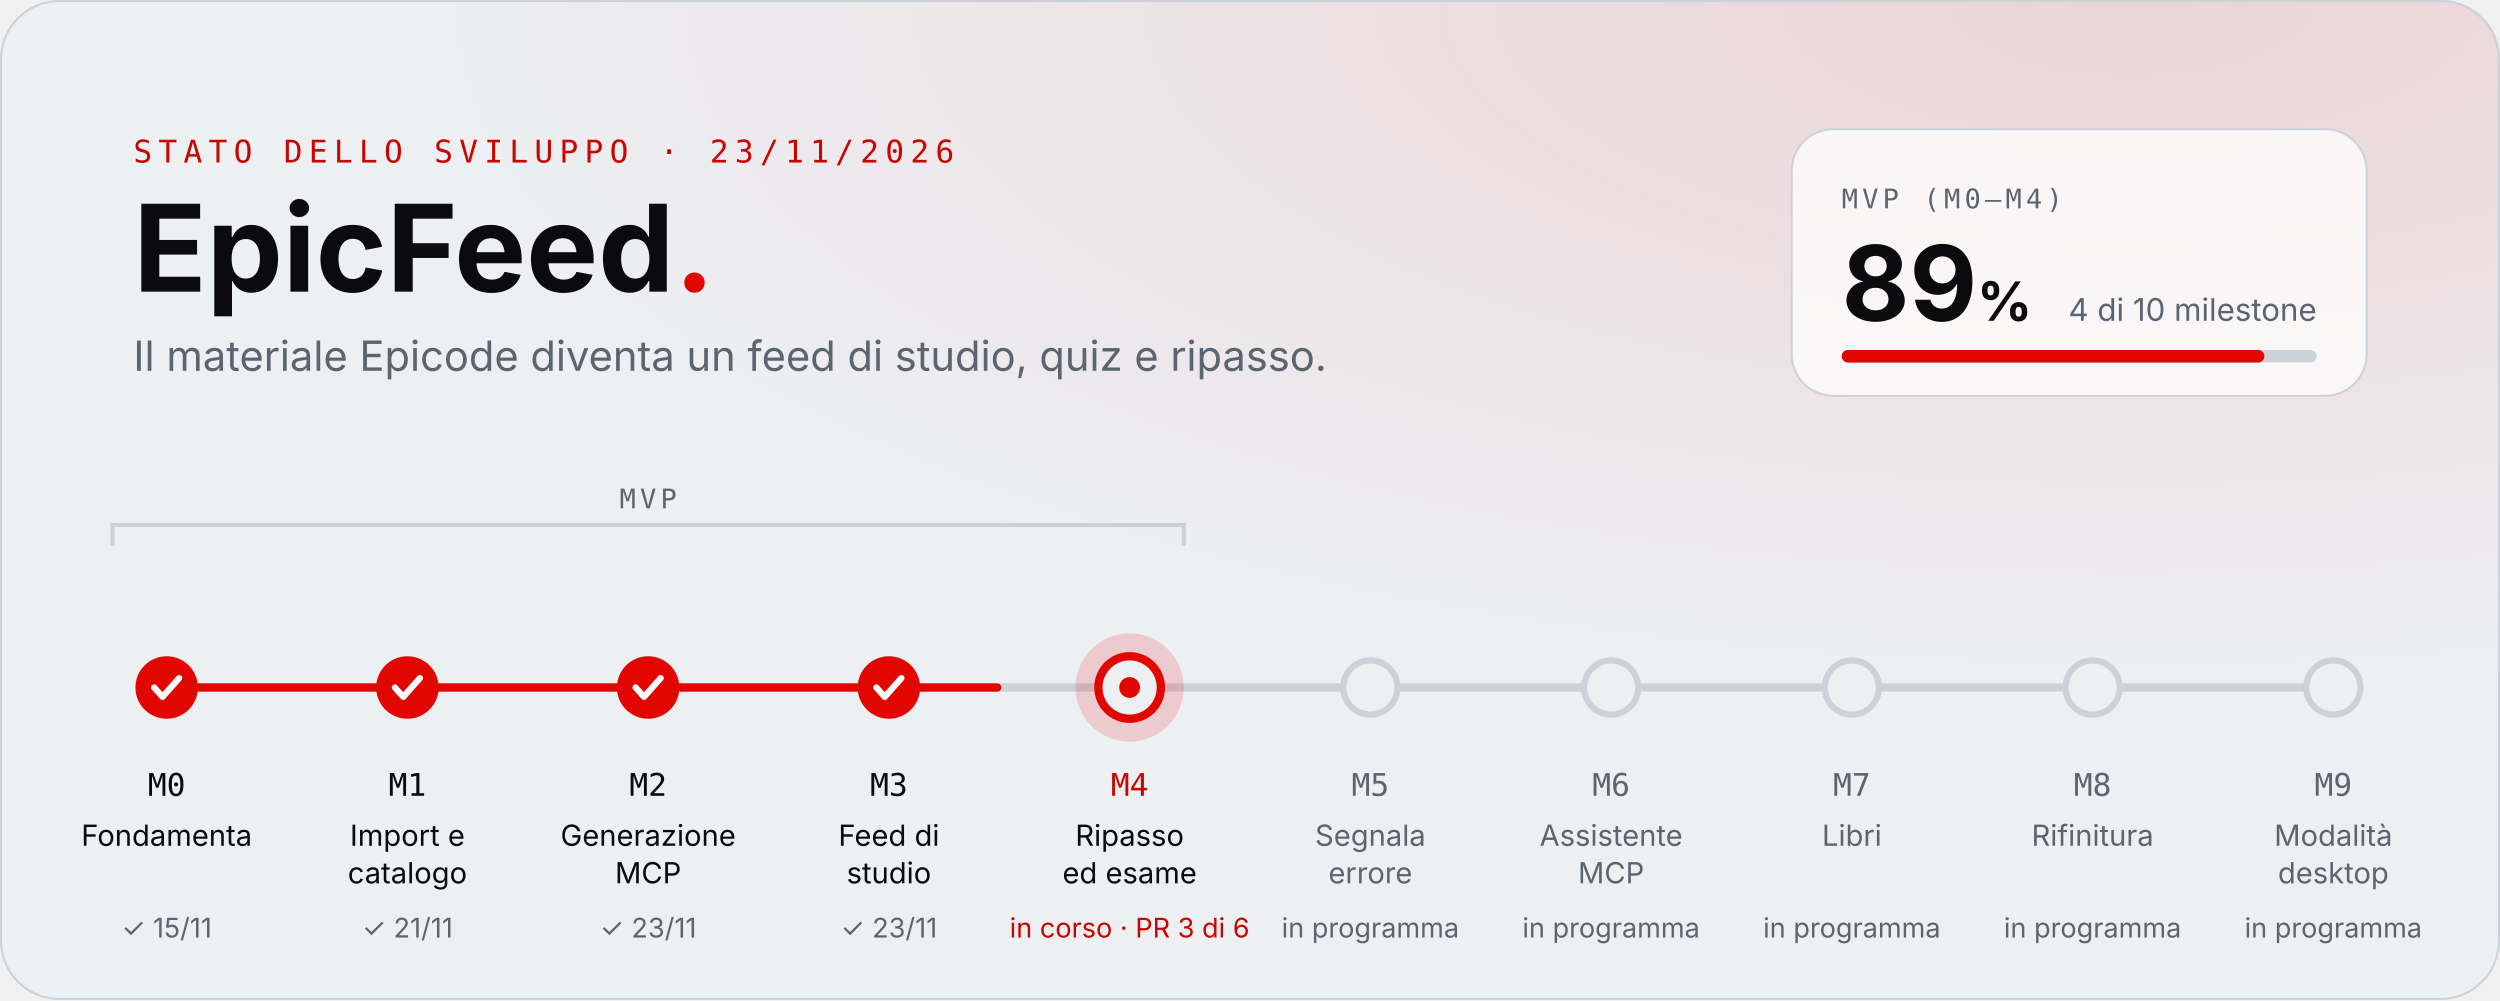
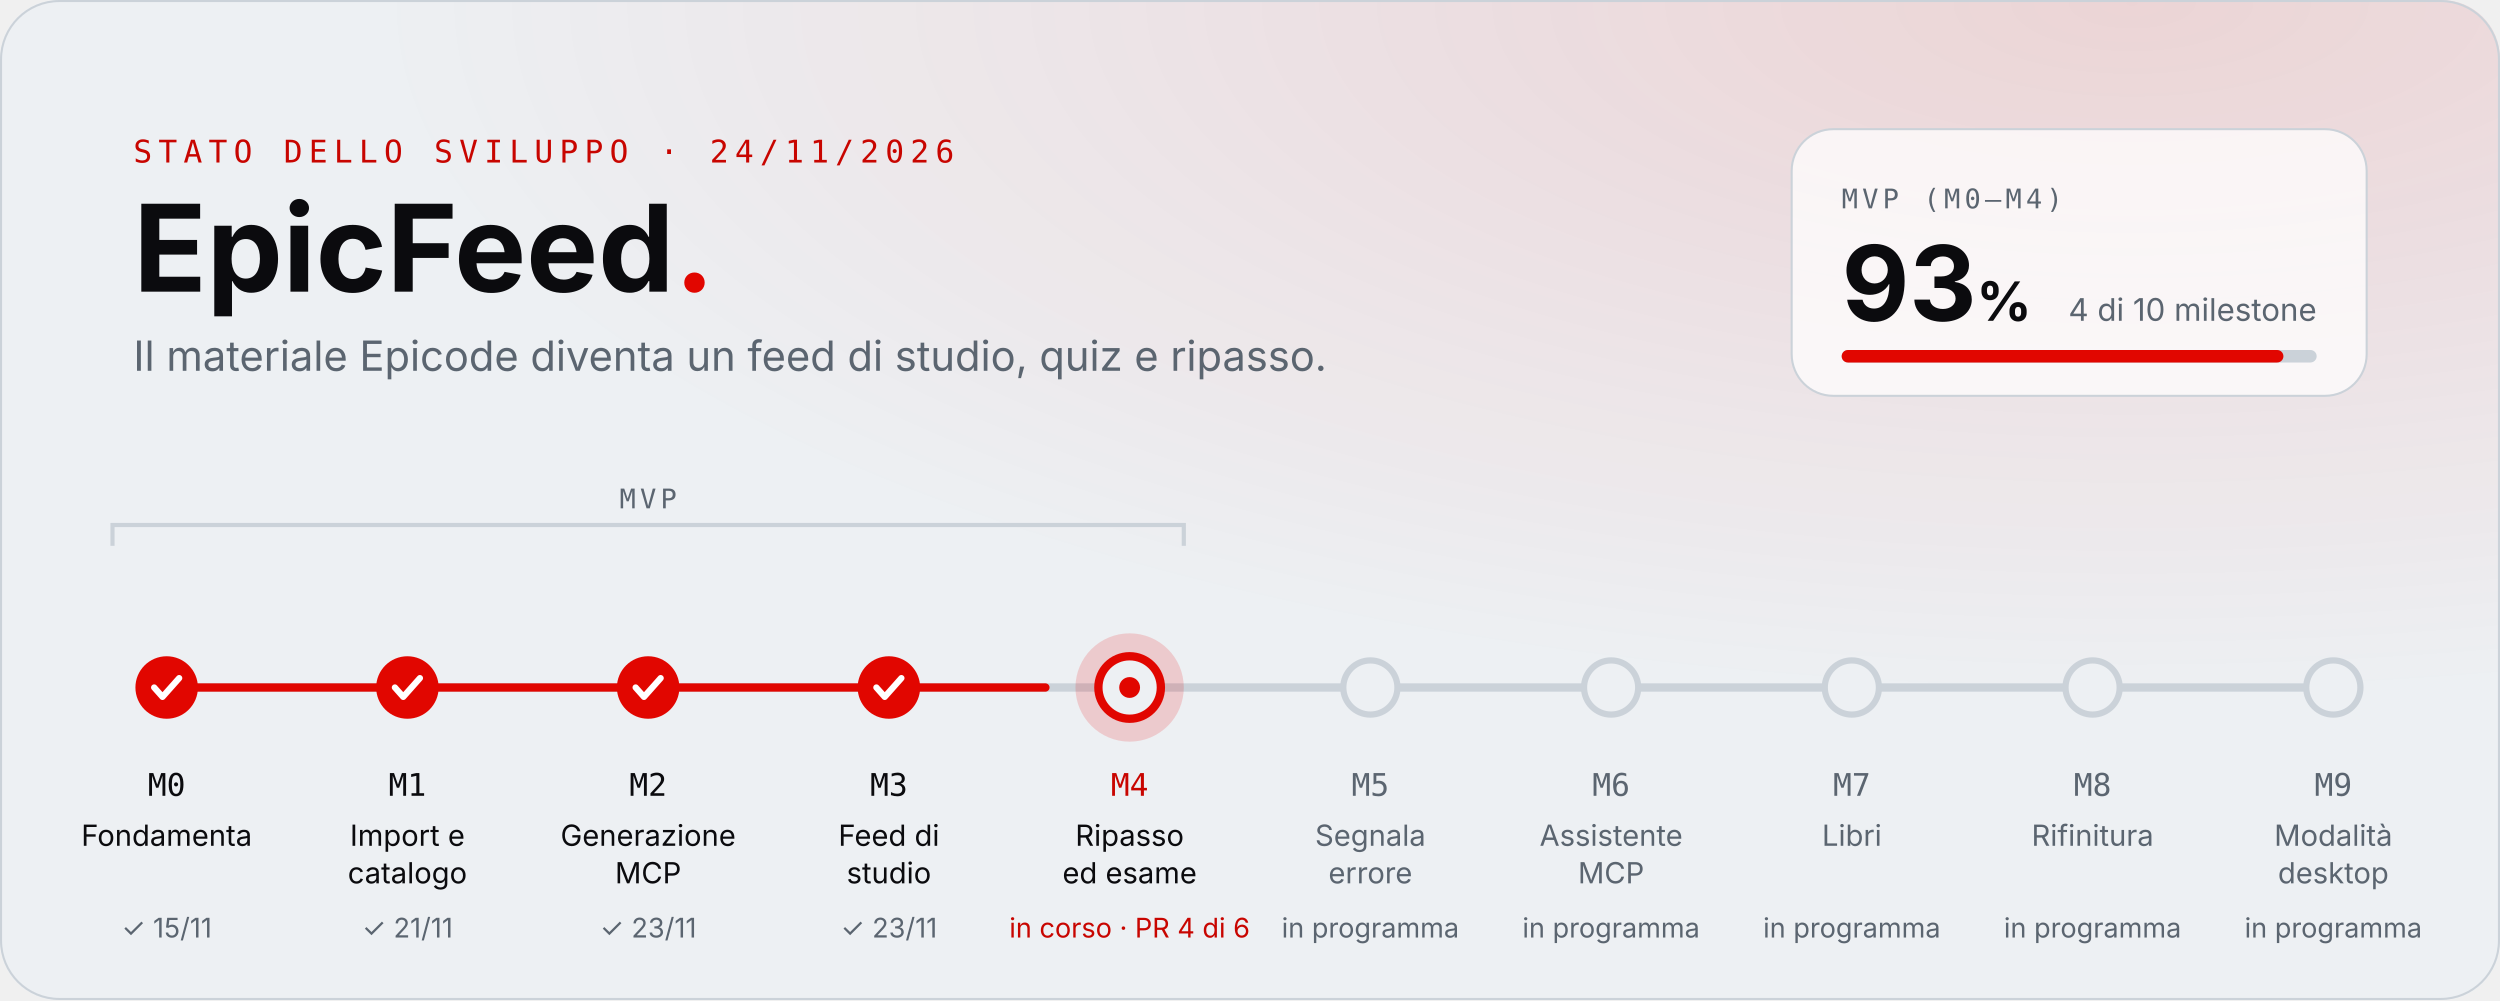
- <svg xmlns="http://www.w3.org/2000/svg" width="1200" height="480" viewBox="0 0 1200 480" role="img" aria-label="Stato dello sviluppo di EpicFeed: MVP al 89%">
+ <svg xmlns="http://www.w3.org/2000/svg" width="1200" height="480" viewBox="0 0 1200 480" role="img" aria-label="Stato dello sviluppo di EpicFeed: MVP al 93%">
  <defs>
    <radialGradient id="glow" cx="85%" cy="0%" r="70%">
      <stop offset="0" stop-color="#E10600" stop-opacity="0.12" />
      <stop offset="1" stop-color="#E10600" stop-opacity="0" />
    </radialGradient>
  </defs>
  <rect width="1200" height="480" rx="28" fill="#EDF0F3" />
  <rect width="1200" height="480" rx="28" fill="url(#glow)" />
  <rect x="0.5" y="0.5" width="1199" height="479" rx="28" fill="none" stroke="#CBD2D9" />
-   <text x="64" y="78" font-family="'JetBrains Mono', ui-monospace, Consolas, Menlo, monospace" font-size="15" letter-spacing="3" fill="#C80500">STATO DELLO SVILUPPO · 23/11/2026</text>
+   <text x="64" y="78" font-family="'JetBrains Mono', ui-monospace, Consolas, Menlo, monospace" font-size="15" letter-spacing="3" fill="#C80500">STATO DELLO SVILUPPO · 24/11/2026</text>
  <text x="64" y="140" font-family="'Space Grotesk', Inter, 'Segoe UI', system-ui, sans-serif" font-size="58" font-weight="700" fill="#0B0B0E">EpicFeed<tspan fill="#E10600">.</tspan>
  </text>
  <text x="64" y="178" font-family="Inter, 'Segoe UI', system-ui, -apple-system, sans-serif" font-size="20" fill="#5B6570">Il materiale Epicode diventa un feed di studio, quiz e ripasso.</text>
  <g transform="translate(860,62)">
    <rect width="276" height="128" rx="20" fill="#FFFFFF" fill-opacity="0.72" stroke="#CBD2D9" />
    <text x="24" y="38" font-family="'JetBrains Mono', ui-monospace, Consolas, Menlo, monospace" font-size="13" letter-spacing="2" fill="#5B6570">MVP (M0–M4)</text>
-     <text x="24" y="92" font-family="'Space Grotesk', Inter, 'Segoe UI', system-ui, sans-serif" font-size="50" font-weight="700" fill="#0B0B0E">89<tspan font-size="26">%</tspan>
+     <text x="24" y="92" font-family="'Space Grotesk', Inter, 'Segoe UI', system-ui, sans-serif" font-size="50" font-weight="700" fill="#0B0B0E">93<tspan font-size="26">%</tspan>
    </text>
    <text x="252" y="92" text-anchor="end" font-family="Inter, 'Segoe UI', system-ui, -apple-system, sans-serif" font-size="15" fill="#5B6570">4 di 10 milestone</text>
    <rect x="24" y="106" width="228" height="6" rx="3" fill="#CBD2D9" />
-     <rect x="24" y="106" width="202.92" height="6" rx="3" fill="#E10600" />
+     <rect x="24" y="106" width="212.04" height="6" rx="3" fill="#E10600" />
  </g>
  <path d="M54 262 v-10 h514.222 v10" fill="none" stroke="#CBD2D9" stroke-width="2" />
  <text x="311.111" y="244" text-anchor="middle" font-family="'JetBrains Mono', ui-monospace, Consolas, Menlo, monospace" font-size="13" letter-spacing="2" fill="#5B6570">MVP</text>
  <line x1="80" y1="330" x2="1120" y2="330" stroke="#CBD2D9" stroke-width="4" stroke-linecap="round" />
-   <line x1="80" y1="330" x2="478.667" y2="330" stroke="#E10600" stroke-width="4" stroke-linecap="round" />
+   <line x1="80" y1="330" x2="501.778" y2="330" stroke="#E10600" stroke-width="4" stroke-linecap="round" />
  <circle cx="80" cy="330" r="15" fill="#E10600" />
  <path d="M74 330 l4 4.5 l8 -9" fill="none" stroke="#FFFFFF" stroke-width="3" stroke-linecap="round" stroke-linejoin="round" />
  <text x="80" y="382" text-anchor="middle" font-family="'JetBrains Mono', ui-monospace, Consolas, Menlo, monospace" font-size="15" font-weight="500" fill="#0B0B0E">M0</text>
  <text x="80" y="406" text-anchor="middle" font-family="Inter, 'Segoe UI', system-ui, -apple-system, sans-serif" font-size="14" fill="#0B0B0E">Fondamenta</text>
  <text x="80" y="450" text-anchor="middle" font-family="Inter, 'Segoe UI', system-ui, -apple-system, sans-serif" font-size="13" fill="#5B6570">✓ 15/11</text>
  <circle cx="195.556" cy="330" r="15" fill="#E10600" />
  <path d="M189.556 330 l4 4.5 l8 -9" fill="none" stroke="#FFFFFF" stroke-width="3" stroke-linecap="round" stroke-linejoin="round" />
  <text x="195.556" y="382" text-anchor="middle" font-family="'JetBrains Mono', ui-monospace, Consolas, Menlo, monospace" font-size="15" font-weight="500" fill="#0B0B0E">M1</text>
  <text x="195.556" y="406" text-anchor="middle" font-family="Inter, 'Segoe UI', system-ui, -apple-system, sans-serif" font-size="14" fill="#0B0B0E">Import e</text>
  <text x="195.556" y="424" text-anchor="middle" font-family="Inter, 'Segoe UI', system-ui, -apple-system, sans-serif" font-size="14" fill="#0B0B0E">catalogo</text>
  <text x="195.556" y="450" text-anchor="middle" font-family="Inter, 'Segoe UI', system-ui, -apple-system, sans-serif" font-size="13" fill="#5B6570">✓ 21/11</text>
  <circle cx="311.111" cy="330" r="15" fill="#E10600" />
  <path d="M305.111 330 l4 4.5 l8 -9" fill="none" stroke="#FFFFFF" stroke-width="3" stroke-linecap="round" stroke-linejoin="round" />
  <text x="311.111" y="382" text-anchor="middle" font-family="'JetBrains Mono', ui-monospace, Consolas, Menlo, monospace" font-size="15" font-weight="500" fill="#0B0B0E">M2</text>
  <text x="311.111" y="406" text-anchor="middle" font-family="Inter, 'Segoe UI', system-ui, -apple-system, sans-serif" font-size="14" fill="#0B0B0E">Generazione</text>
  <text x="311.111" y="424" text-anchor="middle" font-family="Inter, 'Segoe UI', system-ui, -apple-system, sans-serif" font-size="14" fill="#0B0B0E">MCP</text>
  <text x="311.111" y="450" text-anchor="middle" font-family="Inter, 'Segoe UI', system-ui, -apple-system, sans-serif" font-size="13" fill="#5B6570">✓ 23/11</text>
  <circle cx="426.667" cy="330" r="15" fill="#E10600" />
  <path d="M420.667 330 l4 4.5 l8 -9" fill="none" stroke="#FFFFFF" stroke-width="3" stroke-linecap="round" stroke-linejoin="round" />
  <text x="426.667" y="382" text-anchor="middle" font-family="'JetBrains Mono', ui-monospace, Consolas, Menlo, monospace" font-size="15" font-weight="500" fill="#0B0B0E">M3</text>
  <text x="426.667" y="406" text-anchor="middle" font-family="Inter, 'Segoe UI', system-ui, -apple-system, sans-serif" font-size="14" fill="#0B0B0E">Feed di</text>
  <text x="426.667" y="424" text-anchor="middle" font-family="Inter, 'Segoe UI', system-ui, -apple-system, sans-serif" font-size="14" fill="#0B0B0E">studio</text>
  <text x="426.667" y="450" text-anchor="middle" font-family="Inter, 'Segoe UI', system-ui, -apple-system, sans-serif" font-size="13" fill="#5B6570">✓ 23/11</text>
  <circle cx="542.222" cy="330" r="26" fill="#E10600" fill-opacity="0.16" />
  <circle cx="542.222" cy="330" r="15" fill="#EDF0F3" stroke="#E10600" stroke-width="4" />
  <circle cx="542.222" cy="330" r="5" fill="#E10600" />
  <text x="542.222" y="382" text-anchor="middle" font-family="'JetBrains Mono', ui-monospace, Consolas, Menlo, monospace" font-size="15" font-weight="500" fill="#C80500">M4</text>
  <text x="542.222" y="406" text-anchor="middle" font-family="Inter, 'Segoe UI', system-ui, -apple-system, sans-serif" font-size="14" fill="#0B0B0E">Ripasso</text>
  <text x="542.222" y="424" text-anchor="middle" font-family="Inter, 'Segoe UI', system-ui, -apple-system, sans-serif" font-size="14" fill="#0B0B0E">ed esame</text>
-   <text x="542.222" y="450" text-anchor="middle" font-family="Inter, 'Segoe UI', system-ui, -apple-system, sans-serif" font-size="13" fill="#C80500">in corso · PR 3 di 6</text>
+   <text x="542.222" y="450" text-anchor="middle" font-family="Inter, 'Segoe UI', system-ui, -apple-system, sans-serif" font-size="13" fill="#C80500">in corso · PR 4 di 6</text>
  <circle cx="657.778" cy="330" r="13" fill="#EDF0F3" stroke="#CBD2D9" stroke-width="3" />
  <text x="657.778" y="382" text-anchor="middle" font-family="'JetBrains Mono', ui-monospace, Consolas, Menlo, monospace" font-size="15" font-weight="500" fill="#5B6570">M5</text>
  <text x="657.778" y="406" text-anchor="middle" font-family="Inter, 'Segoe UI', system-ui, -apple-system, sans-serif" font-size="14" fill="#5B6570">Segnala</text>
  <text x="657.778" y="424" text-anchor="middle" font-family="Inter, 'Segoe UI', system-ui, -apple-system, sans-serif" font-size="14" fill="#5B6570">errore</text>
  <text x="657.778" y="450" text-anchor="middle" font-family="Inter, 'Segoe UI', system-ui, -apple-system, sans-serif" font-size="13" fill="#5B6570">in programma</text>
  <circle cx="773.333" cy="330" r="13" fill="#EDF0F3" stroke="#CBD2D9" stroke-width="3" />
  <text x="773.333" y="382" text-anchor="middle" font-family="'JetBrains Mono', ui-monospace, Consolas, Menlo, monospace" font-size="15" font-weight="500" fill="#5B6570">M6</text>
  <text x="773.333" y="406" text-anchor="middle" font-family="Inter, 'Segoe UI', system-ui, -apple-system, sans-serif" font-size="14" fill="#5B6570">Assistente</text>
  <text x="773.333" y="424" text-anchor="middle" font-family="Inter, 'Segoe UI', system-ui, -apple-system, sans-serif" font-size="14" fill="#5B6570">MCP</text>
  <text x="773.333" y="450" text-anchor="middle" font-family="Inter, 'Segoe UI', system-ui, -apple-system, sans-serif" font-size="13" fill="#5B6570">in programma</text>
  <circle cx="888.889" cy="330" r="13" fill="#EDF0F3" stroke="#CBD2D9" stroke-width="3" />
  <text x="888.889" y="382" text-anchor="middle" font-family="'JetBrains Mono', ui-monospace, Consolas, Menlo, monospace" font-size="15" font-weight="500" fill="#5B6570">M7</text>
  <text x="888.889" y="406" text-anchor="middle" font-family="Inter, 'Segoe UI', system-ui, -apple-system, sans-serif" font-size="14" fill="#5B6570">Libri</text>
  <text x="888.889" y="450" text-anchor="middle" font-family="Inter, 'Segoe UI', system-ui, -apple-system, sans-serif" font-size="13" fill="#5B6570">in programma</text>
  <circle cx="1004.444" cy="330" r="13" fill="#EDF0F3" stroke="#CBD2D9" stroke-width="3" />
  <text x="1004.444" y="382" text-anchor="middle" font-family="'JetBrains Mono', ui-monospace, Consolas, Menlo, monospace" font-size="15" font-weight="500" fill="#5B6570">M8</text>
  <text x="1004.444" y="406" text-anchor="middle" font-family="Inter, 'Segoe UI', system-ui, -apple-system, sans-serif" font-size="14" fill="#5B6570">Rifinitura</text>
  <text x="1004.444" y="450" text-anchor="middle" font-family="Inter, 'Segoe UI', system-ui, -apple-system, sans-serif" font-size="13" fill="#5B6570">in programma</text>
  <circle cx="1120" cy="330" r="13" fill="#EDF0F3" stroke="#CBD2D9" stroke-width="3" />
  <text x="1120" y="382" text-anchor="middle" font-family="'JetBrains Mono', ui-monospace, Consolas, Menlo, monospace" font-size="15" font-weight="500" fill="#5B6570">M9</text>
  <text x="1120" y="406" text-anchor="middle" font-family="Inter, 'Segoe UI', system-ui, -apple-system, sans-serif" font-size="14" fill="#5B6570">Modalità</text>
  <text x="1120" y="424" text-anchor="middle" font-family="Inter, 'Segoe UI', system-ui, -apple-system, sans-serif" font-size="14" fill="#5B6570">desktop</text>
  <text x="1120" y="450" text-anchor="middle" font-family="Inter, 'Segoe UI', system-ui, -apple-system, sans-serif" font-size="13" fill="#5B6570">in programma</text>
</svg>
